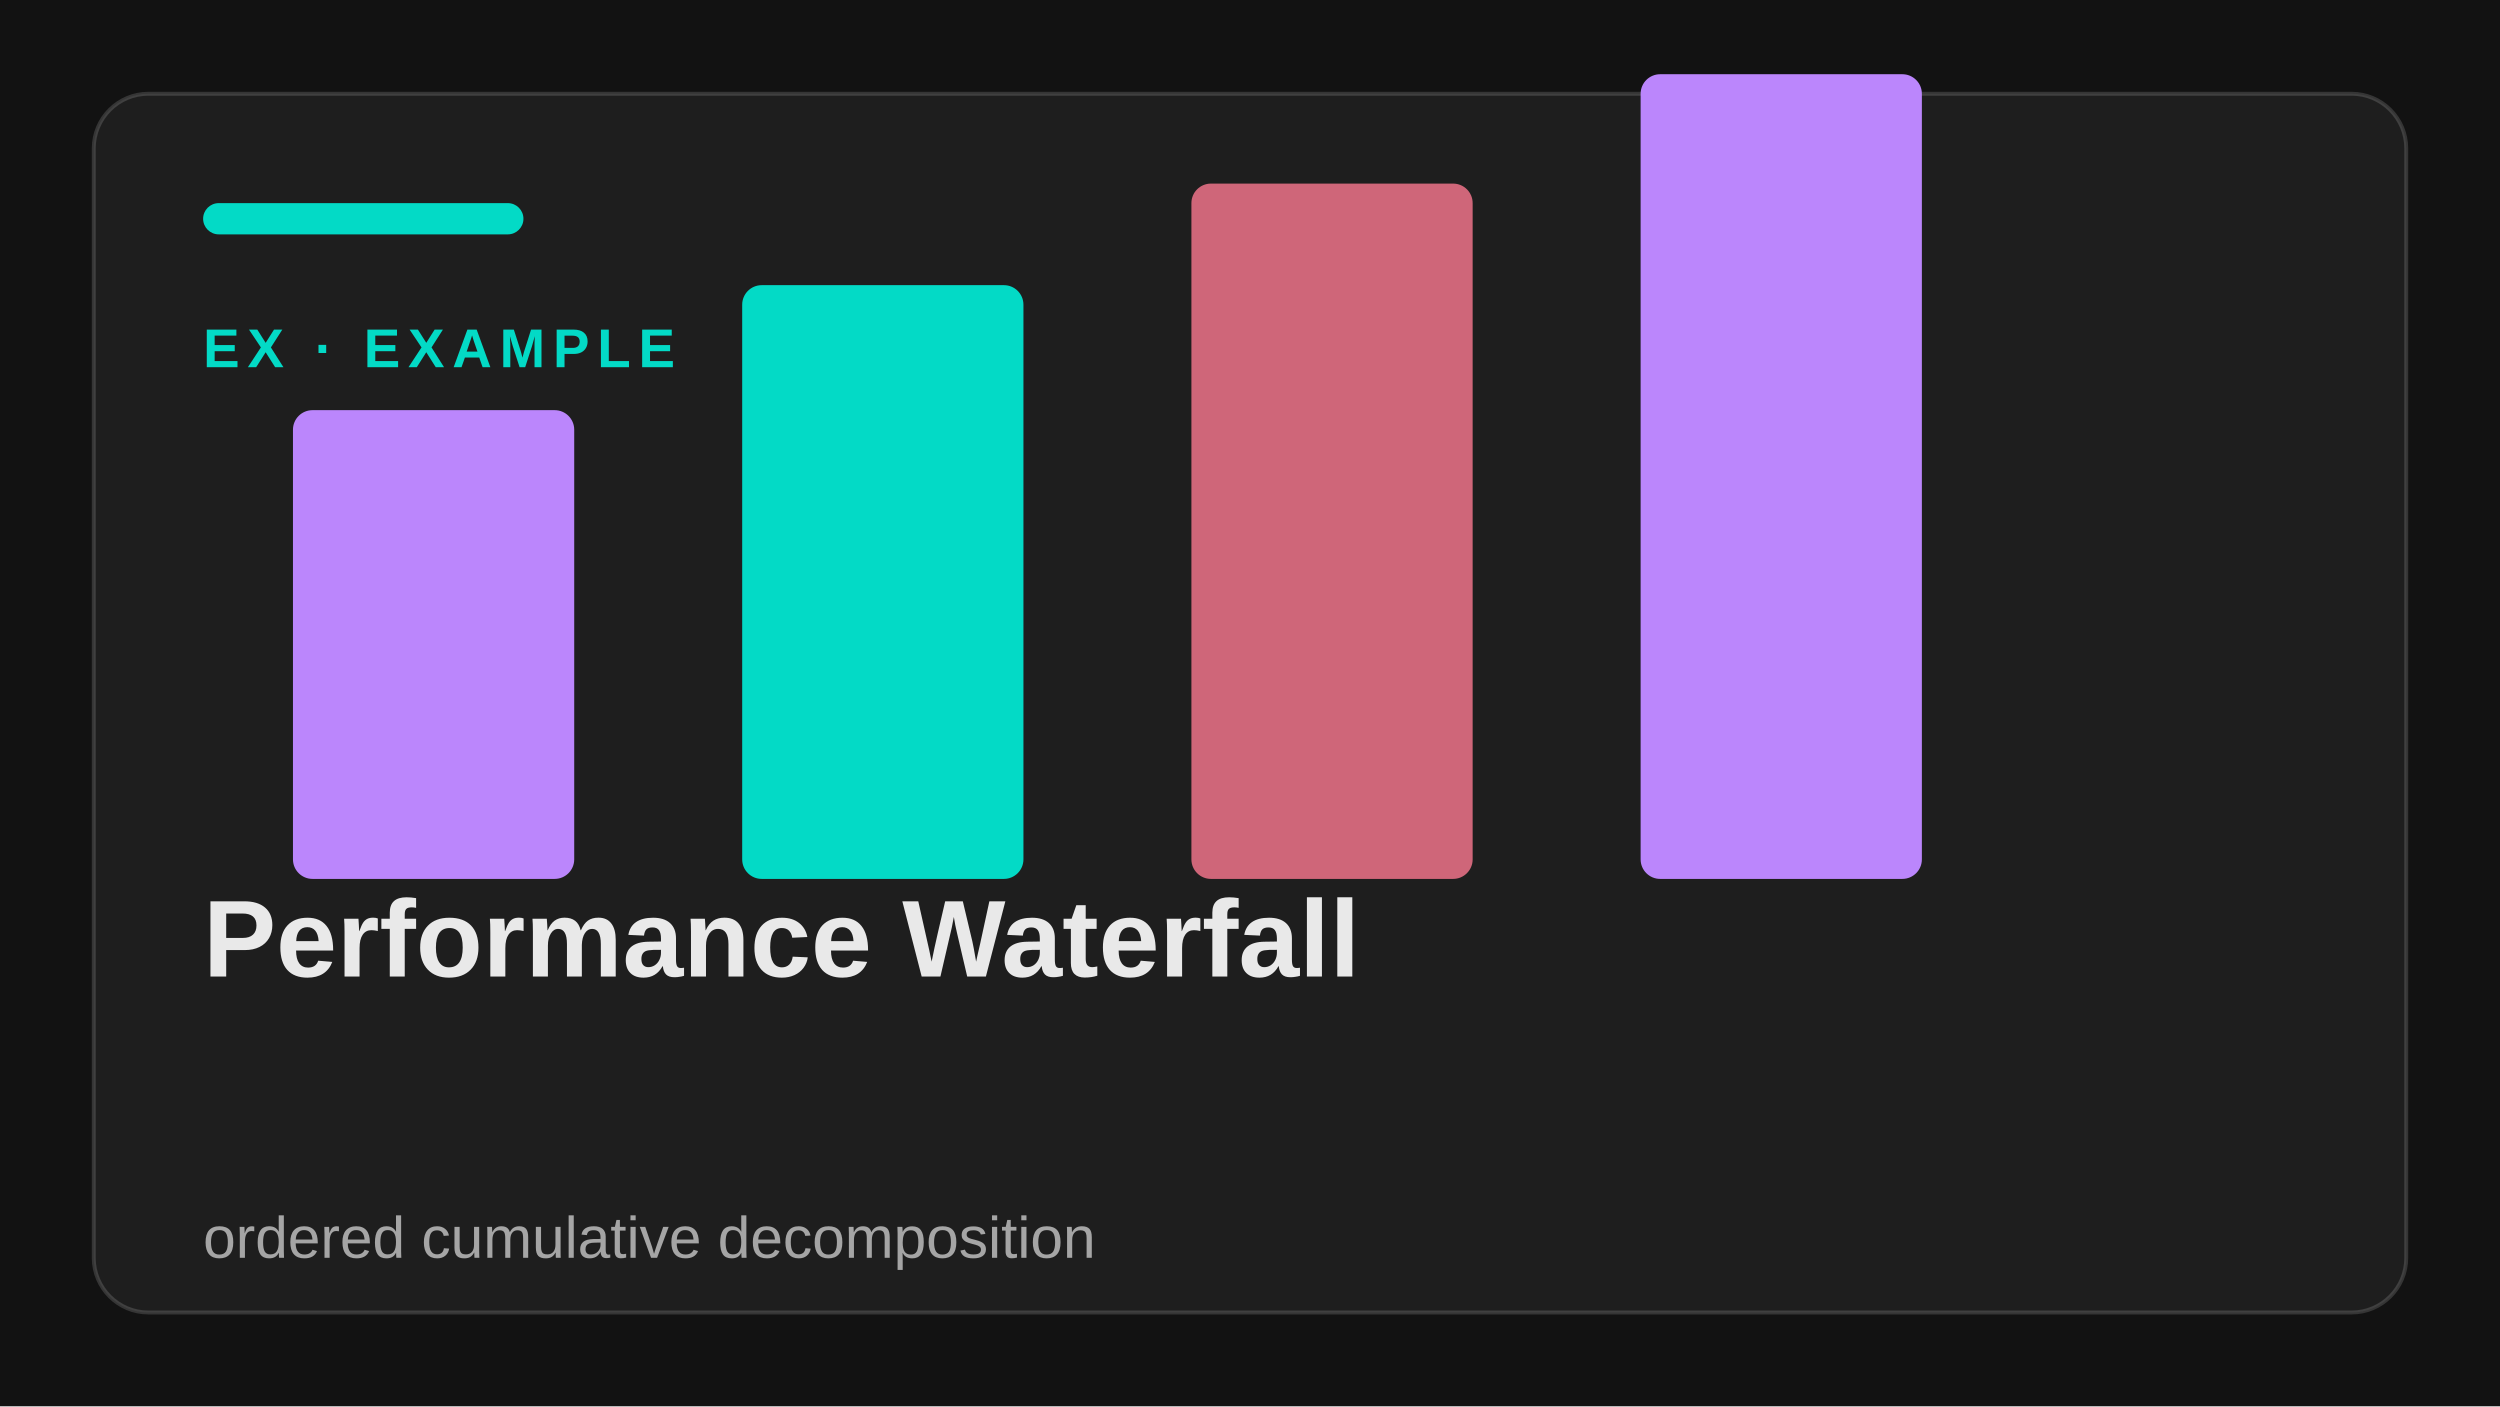
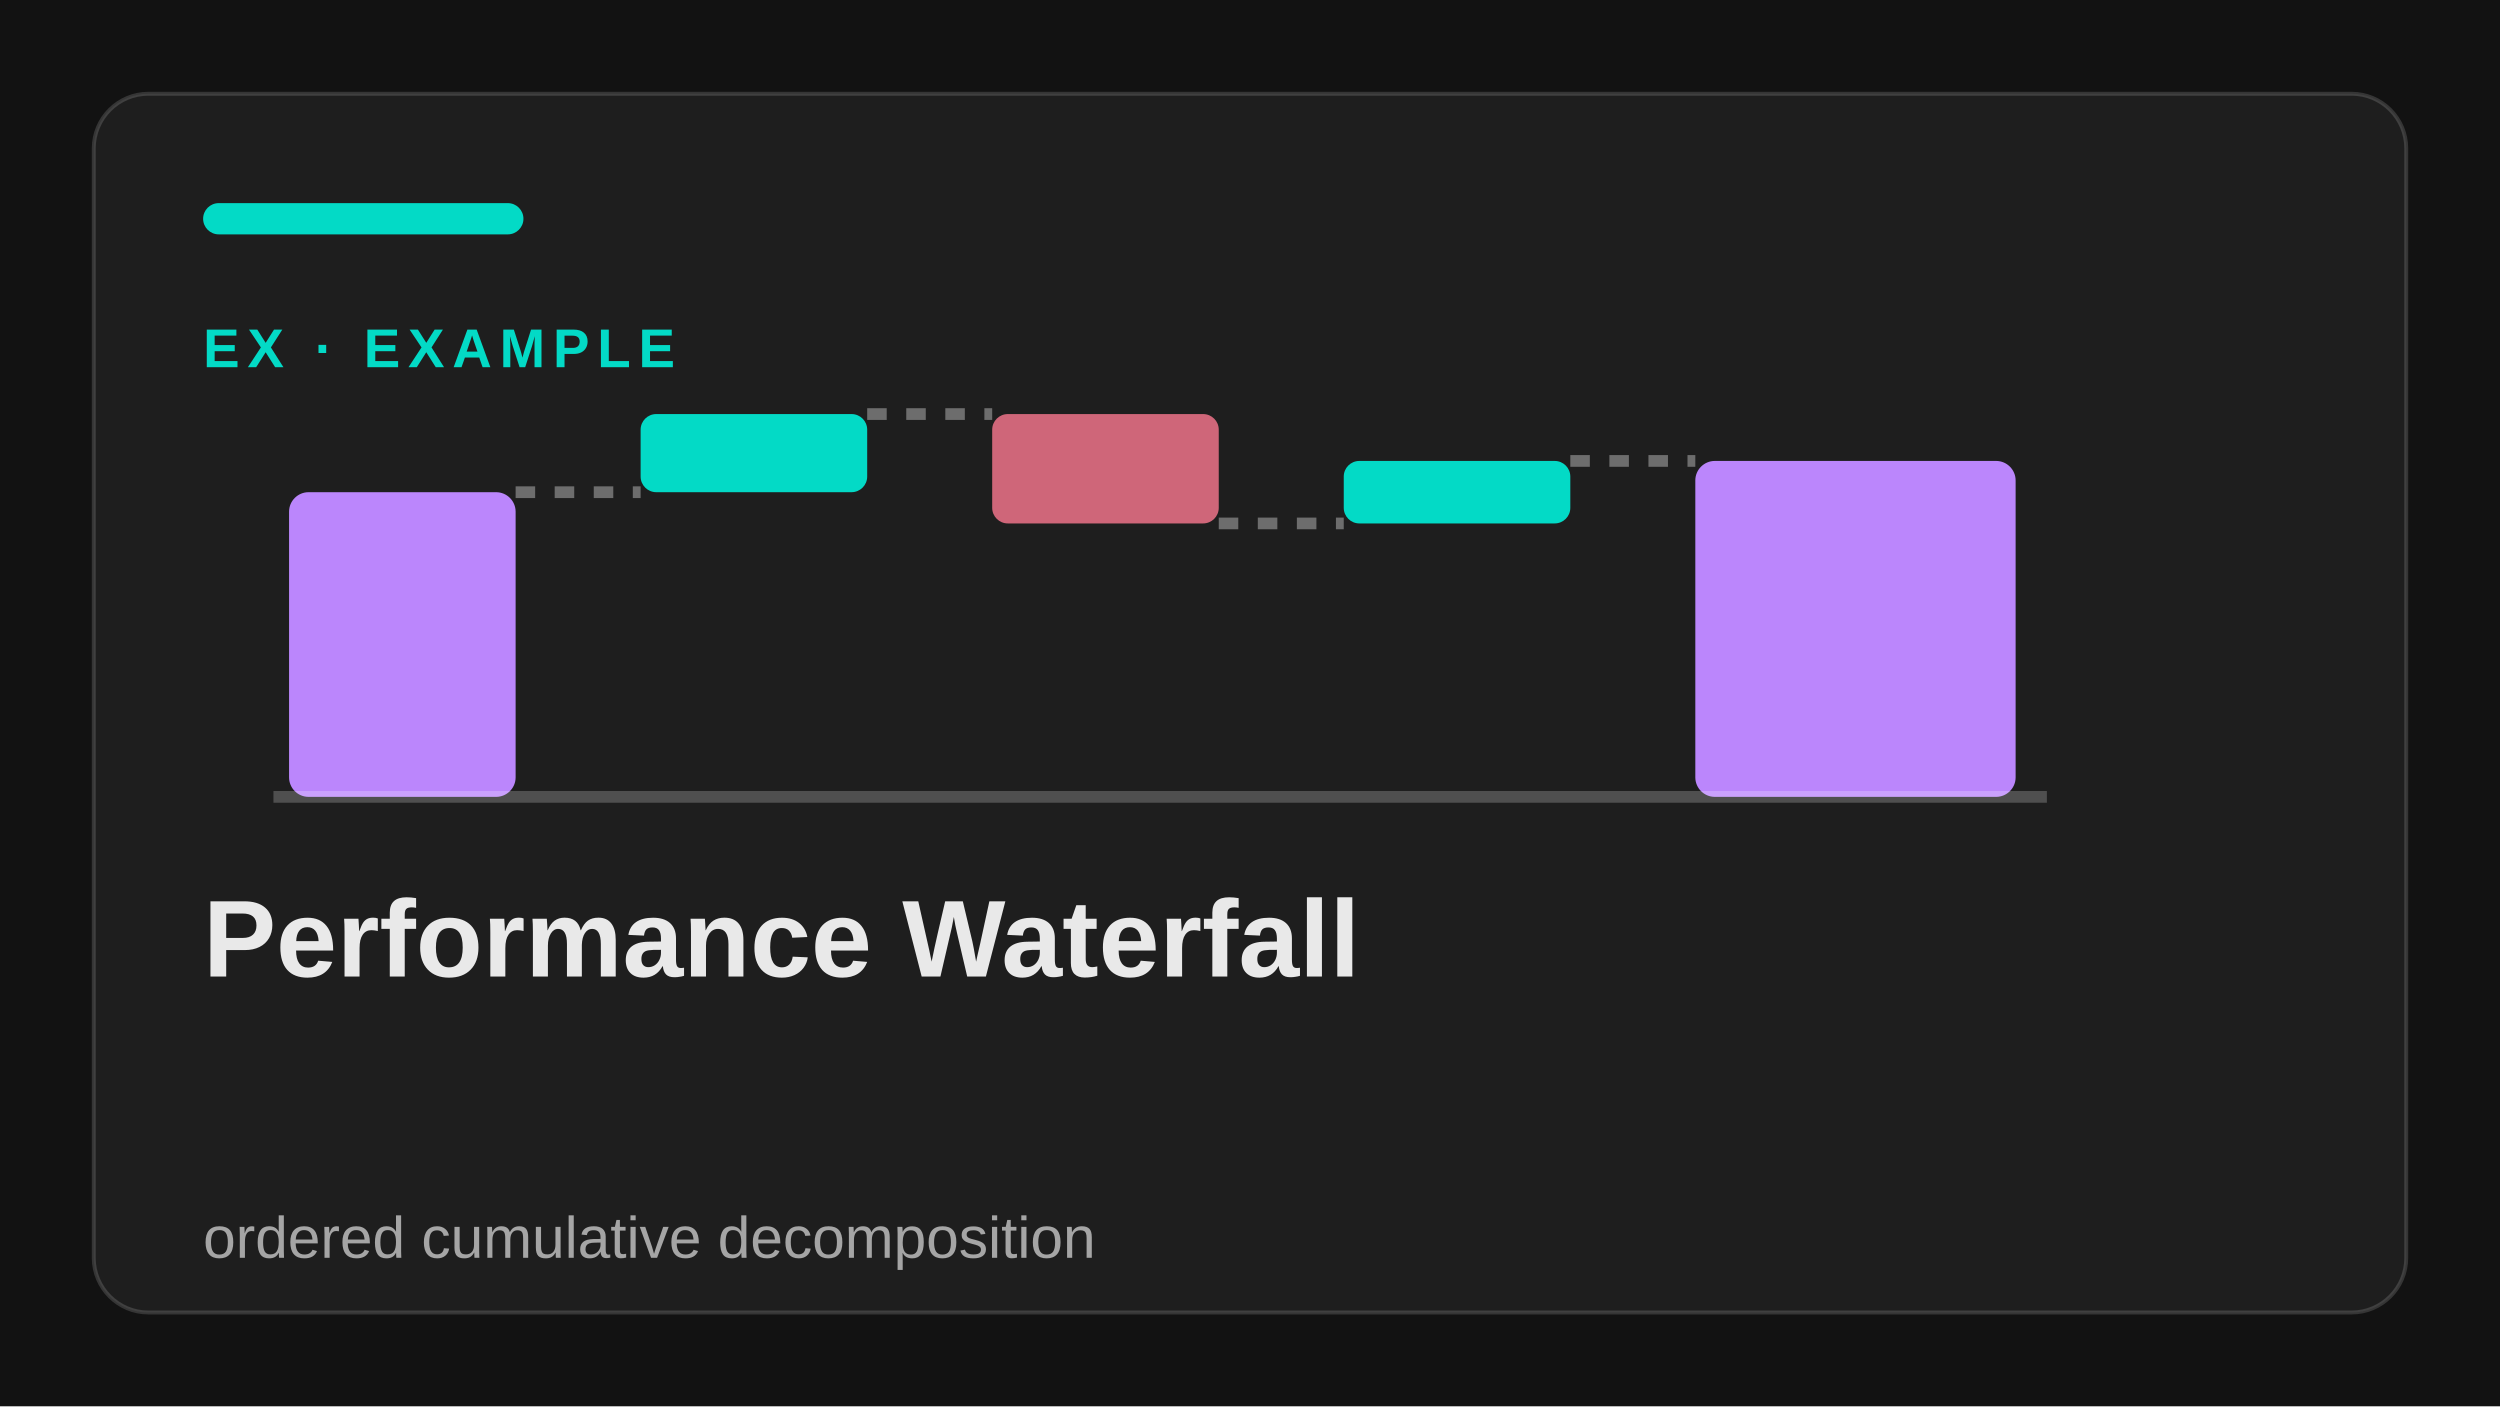
<svg xmlns="http://www.w3.org/2000/svg" width="640" height="360" viewBox="0 0 640 360" role="img" aria-labelledby="title desc">
  <rect width="640" height="360" fill="#121212" />
  <rect x="24" y="24" width="592" height="312" rx="14" fill="#1E1E1E" stroke="#FFFFFF" stroke-opacity=".15" />
  <rect x="52" y="52" width="82" height="8" rx="4" fill="#03DAC6" />
  <text x="52" y="94" fill="#03DAC6" font-family="Arial, Helvetica, sans-serif" font-size="14" font-weight="700" letter-spacing="2">EX · EXAMPLE</text>
-   <g transform="translate(0 -45)">
-     <rect x="75" y="150" width="72" height="120" rx="5" fill="#BB86FC" />
-     <rect x="190" y="118" width="72" height="152" rx="5" fill="#03DAC6" />
-     <rect x="305" y="92" width="72" height="178" rx="5" fill="#CF6679" />
-     <rect x="420" y="64" width="72" height="206" rx="5" fill="#BB86FC" />
+   <g>
+     <g stroke-linejoin="round">
+       <rect x="74" y="126" width="58" height="78" rx="5" fill="#BB86FC" />
+       <line x1="132" y1="126" x2="164" y2="126" stroke="#FFFFFF" stroke-opacity=".35" stroke-width="3" stroke-dasharray="5 5" />
+       <rect x="164" y="106" width="58" height="20" rx="4" fill="#03DAC6" />
+       <line x1="222" y1="106" x2="254" y2="106" stroke="#FFFFFF" stroke-opacity=".35" stroke-width="3" stroke-dasharray="5 5" />
+       <rect x="254" y="106" width="58" height="28" rx="4" fill="#CF6679" />
+       <line x1="312" y1="134" x2="344" y2="134" stroke="#FFFFFF" stroke-opacity=".35" stroke-width="3" stroke-dasharray="5 5" />
+       <rect x="344" y="118" width="58" height="16" rx="4" fill="#03DAC6" />
+       <line x1="402" y1="118" x2="434" y2="118" stroke="#FFFFFF" stroke-opacity=".35" stroke-width="3" stroke-dasharray="5 5" />
+       <rect x="434" y="118" width="82" height="86" rx="5" fill="#BB86FC" />
+       <line x1="70" y1="204" x2="524" y2="204" stroke="#FFFFFF" stroke-opacity=".22" stroke-width="3" />
+     </g>
  </g>
  <text x="52" y="250" fill="#FFFFFF" fill-opacity=".90" font-family="Arial, Helvetica, sans-serif" font-size="28" font-weight="600">Performance Waterfall</text>
  <text x="52" y="322" fill="#FFFFFF" fill-opacity=".60" font-family="Arial, Helvetica, sans-serif" font-size="15">ordered cumulative decomposition</text>
</svg>
